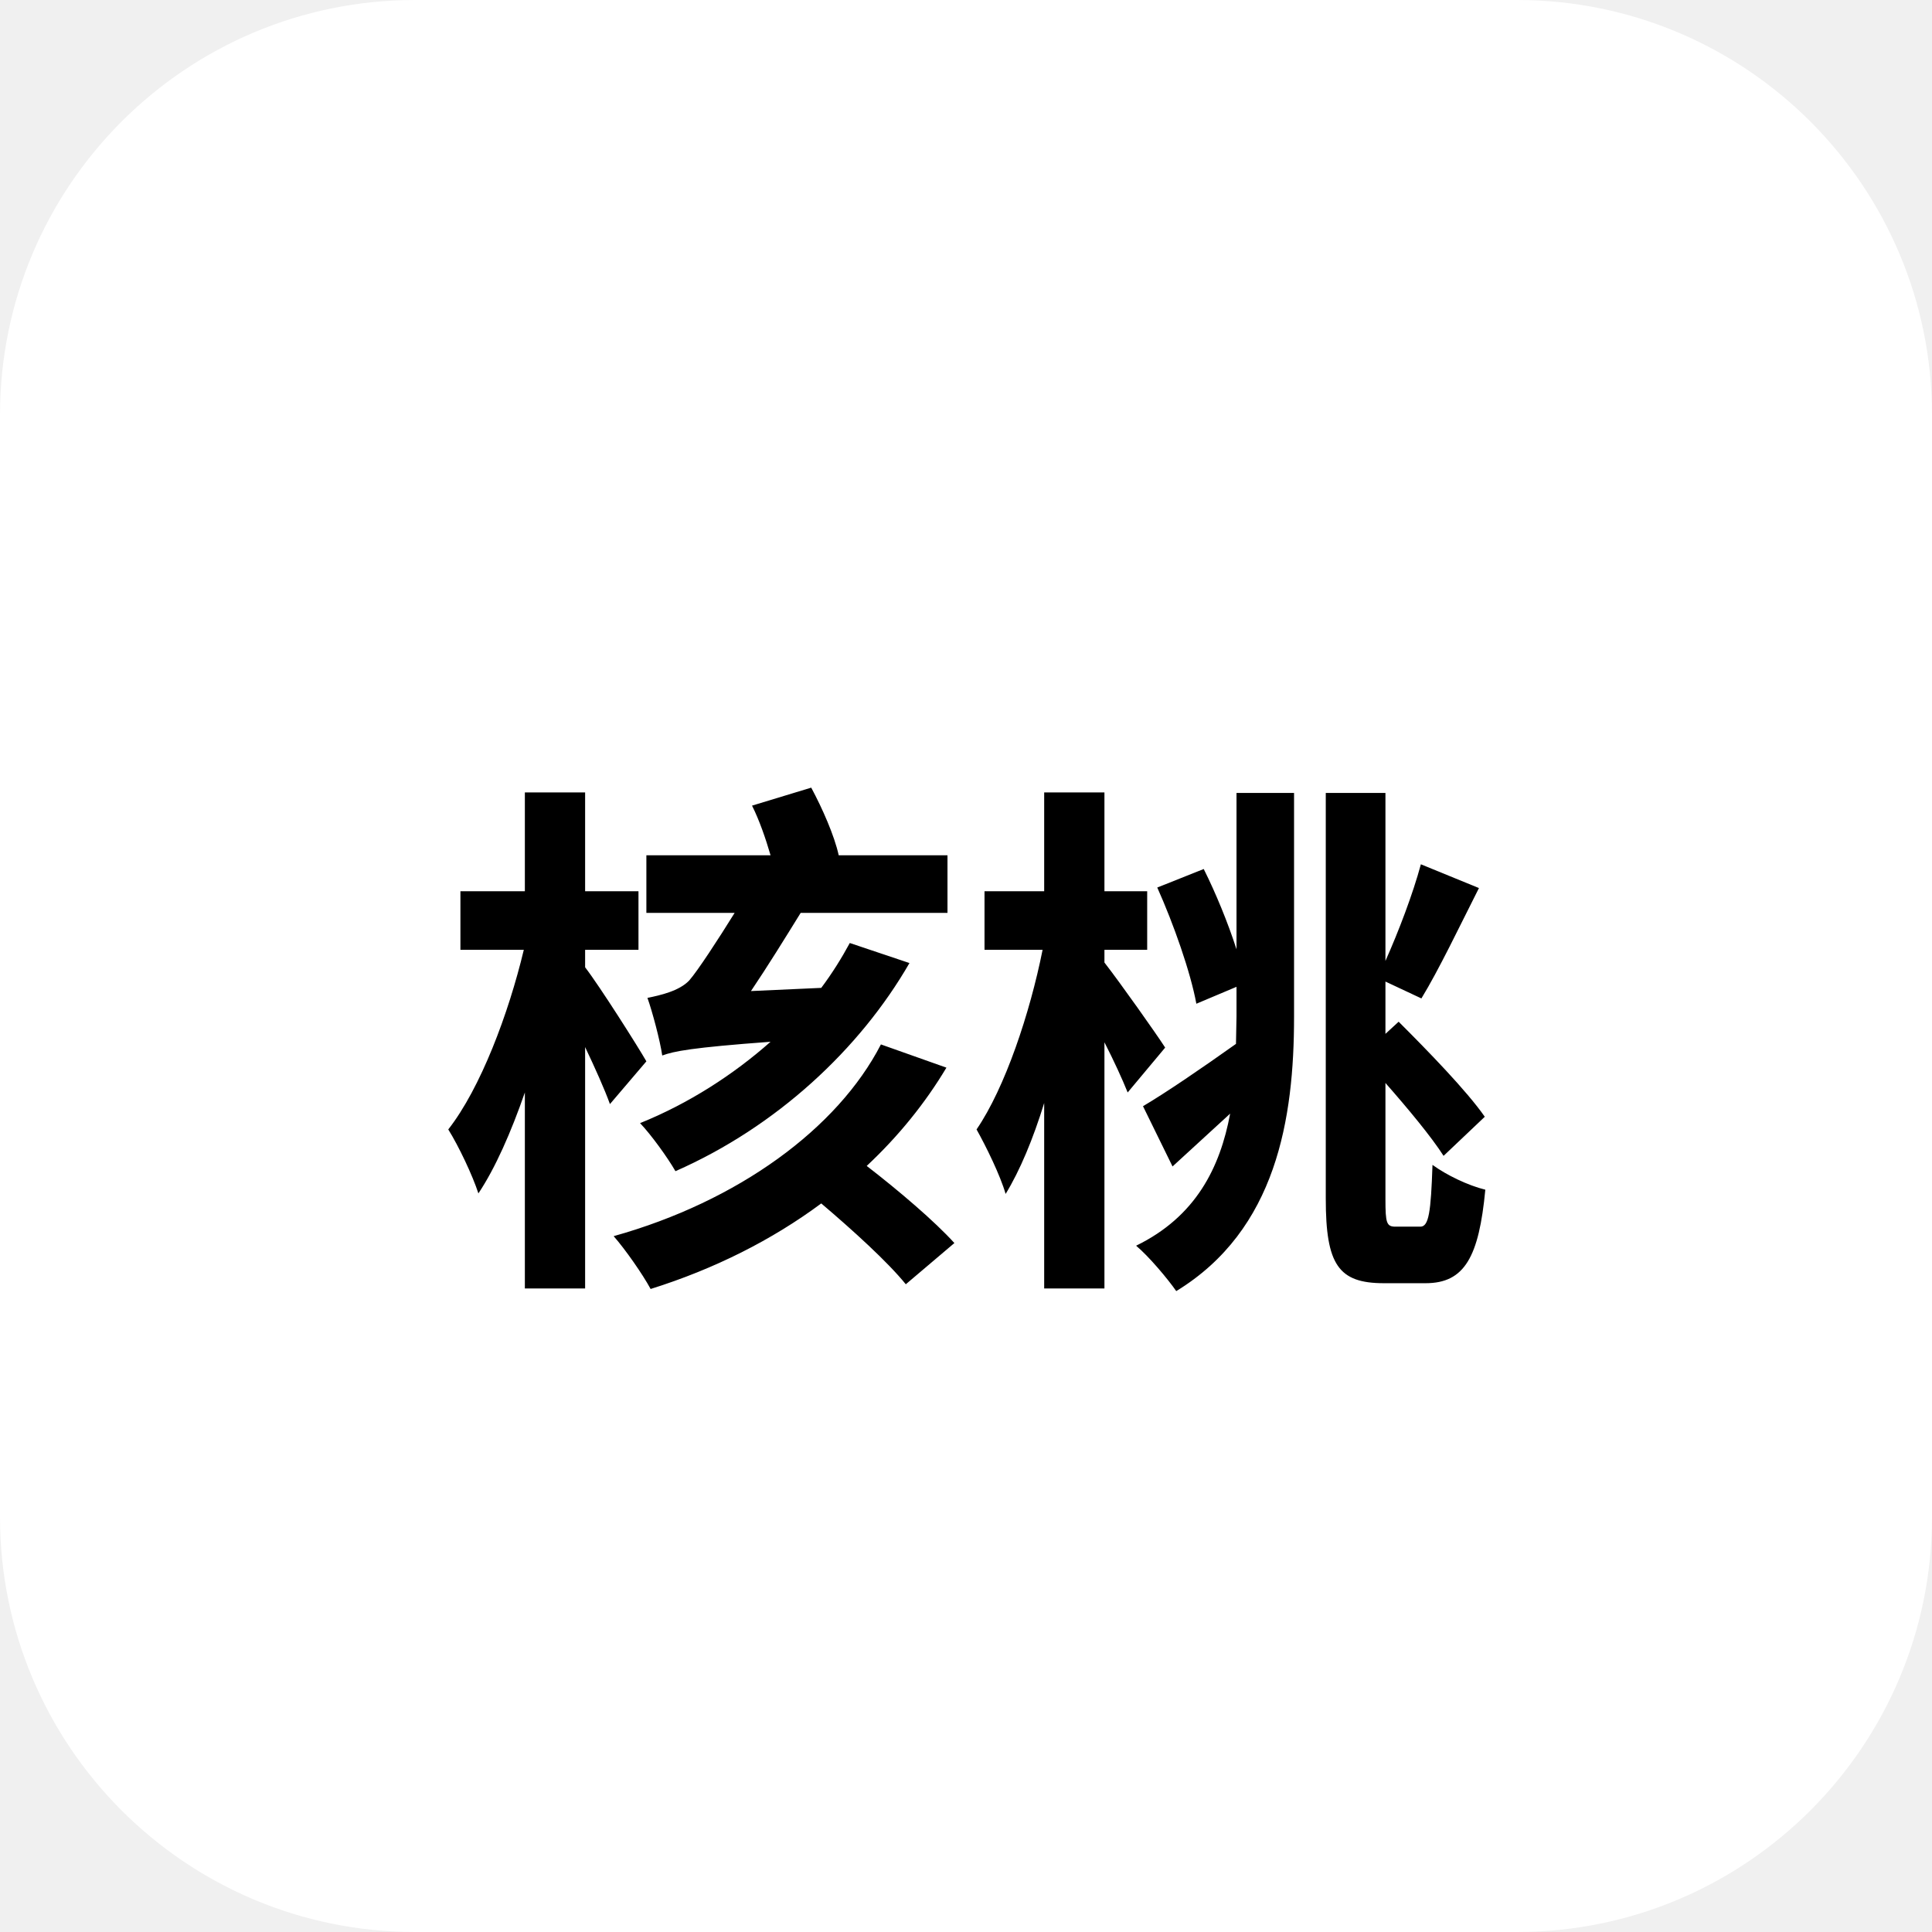
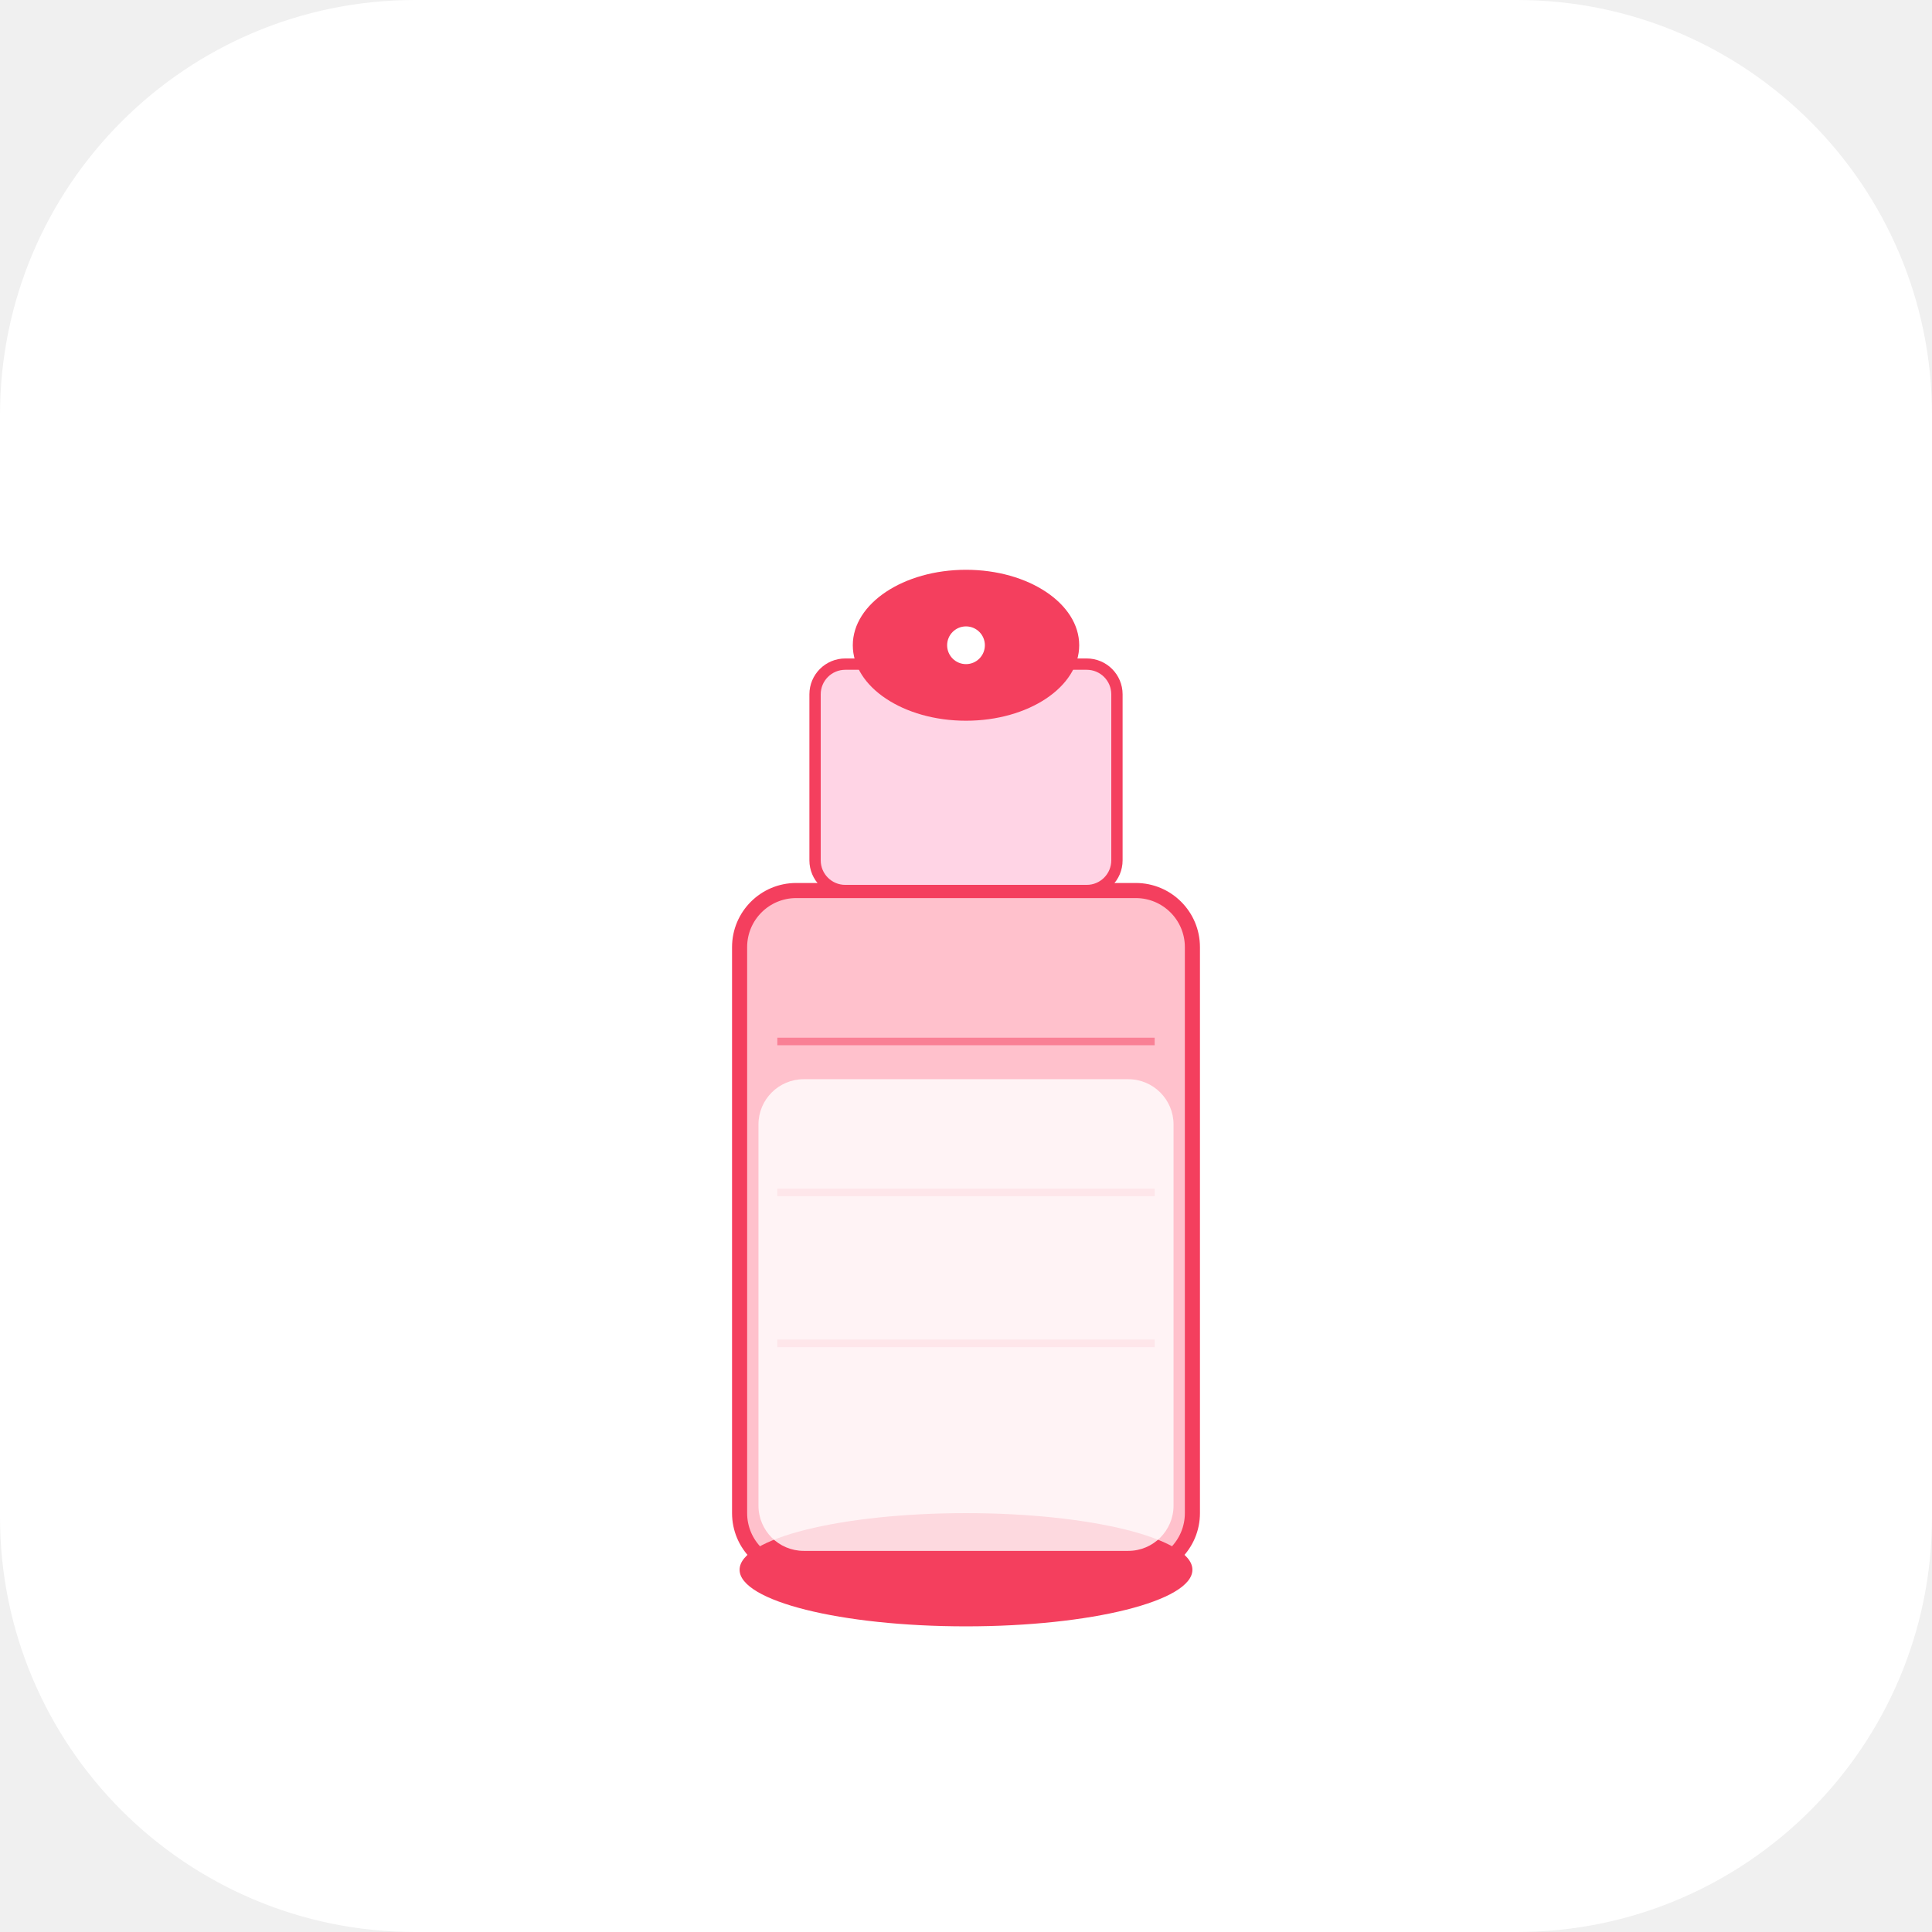
<svg xmlns="http://www.w3.org/2000/svg" width="512" height="512" viewBox="0 0 512 512">
  <rect width="512" height="512" rx="110" fill="#ffffff" />
-   <text x="256" y="280" font-family="'PingFang SC', 'Microsoft YaHei', 'SimHei', 'Noto Sans CJK SC', sans-serif" font-size="140" font-weight="bold" fill="#000000" text-anchor="middle" dominant-baseline="middle">核桃</text>
+   <g transform="translate(256, 256)">
+     <rect x="-60" y="-20" width="120" height="180" rx="15" fill="#FFC1CC" stroke="#F43F5E" stroke-width="4" />
+     <line x1="-50" y1="20" x2="50" y2="20" stroke="#F43F5E" stroke-width="2" opacity="0.5" />
+     <line x1="-50" y1="60" x2="50" y2="60" stroke="#F43F5E" stroke-width="2" opacity="0.5" />
+     <line x1="-50" y1="100" x2="50" y2="100" stroke="#F43F5E" stroke-width="2" opacity="0.5" />
+     <ellipse cx="0" cy="160" rx="60" ry="15" fill="#F43F5E" />
+     <rect x="-40" y="-80" width="80" height="60" rx="8" fill="#FFD4E5" stroke="#F43F5E" stroke-width="3" />
+     <ellipse cx="0" cy="-85" rx="30" ry="20" fill="#F43F5E" />
+     <circle cx="0" cy="-85" r="5" fill="#ffffff" />
+     <rect x="-55" y="30" width="110" height="125" rx="12" fill="#FFFFFF" opacity="0.8" />
+   </g>
</svg>
